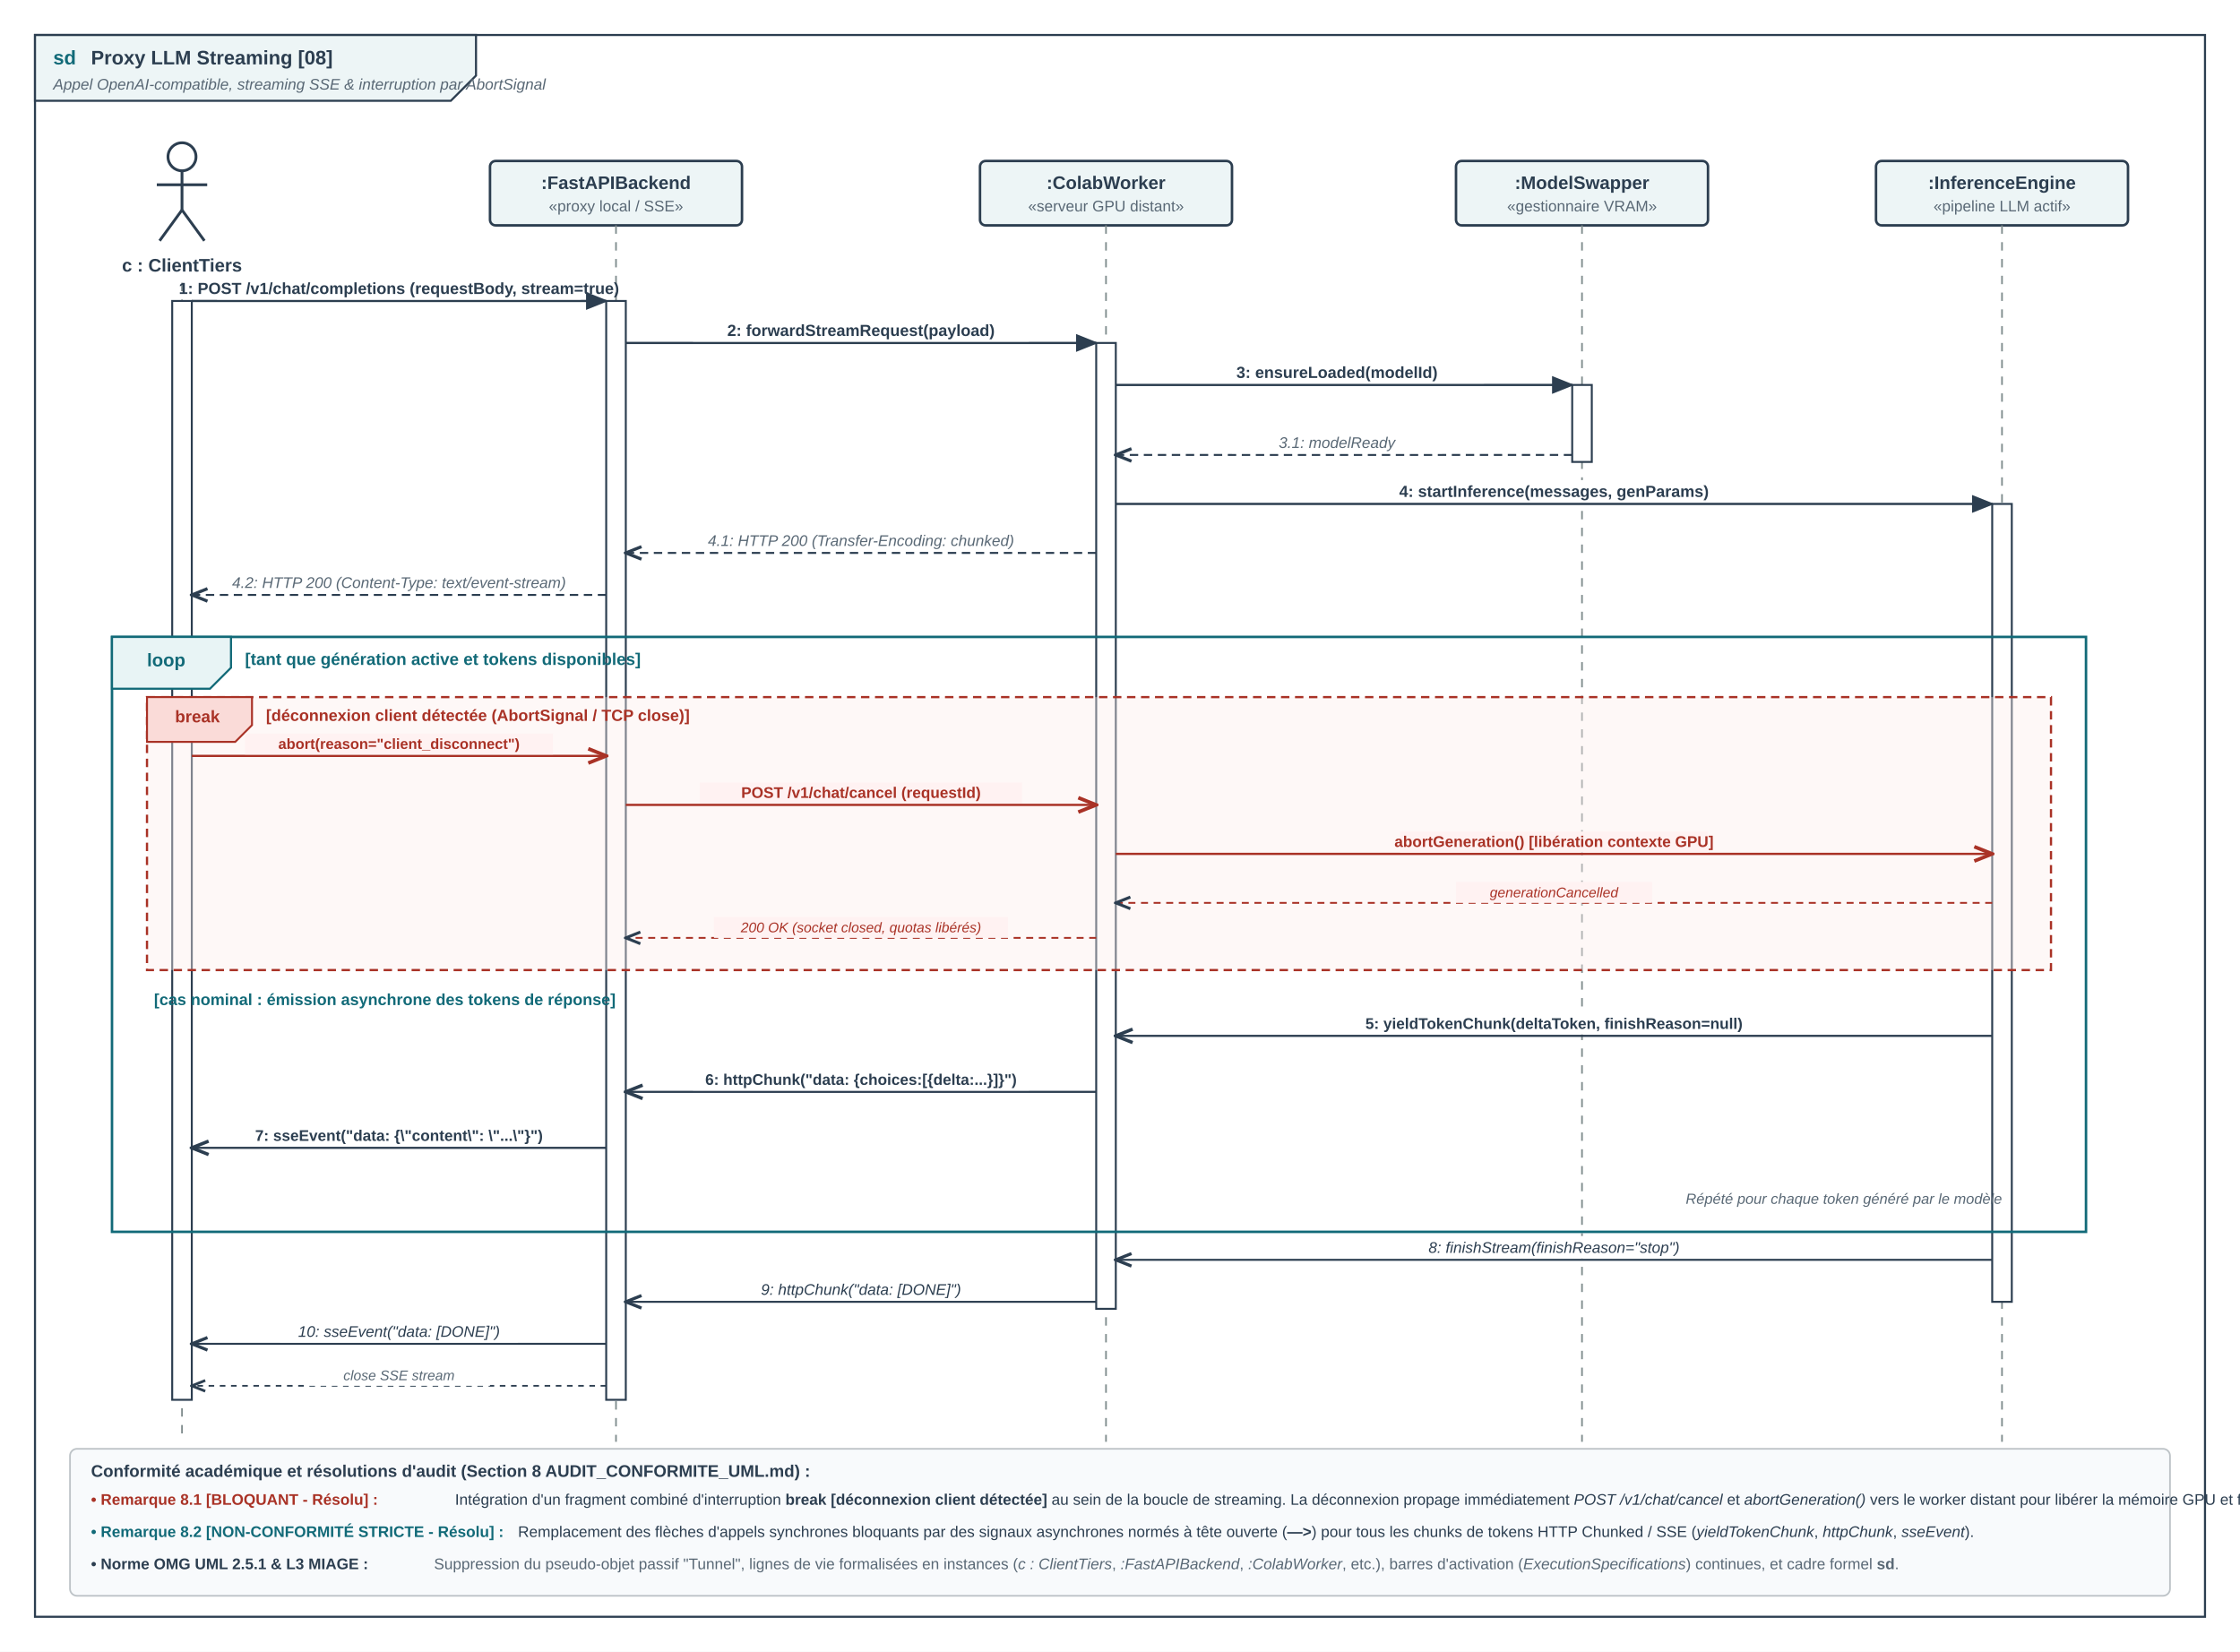
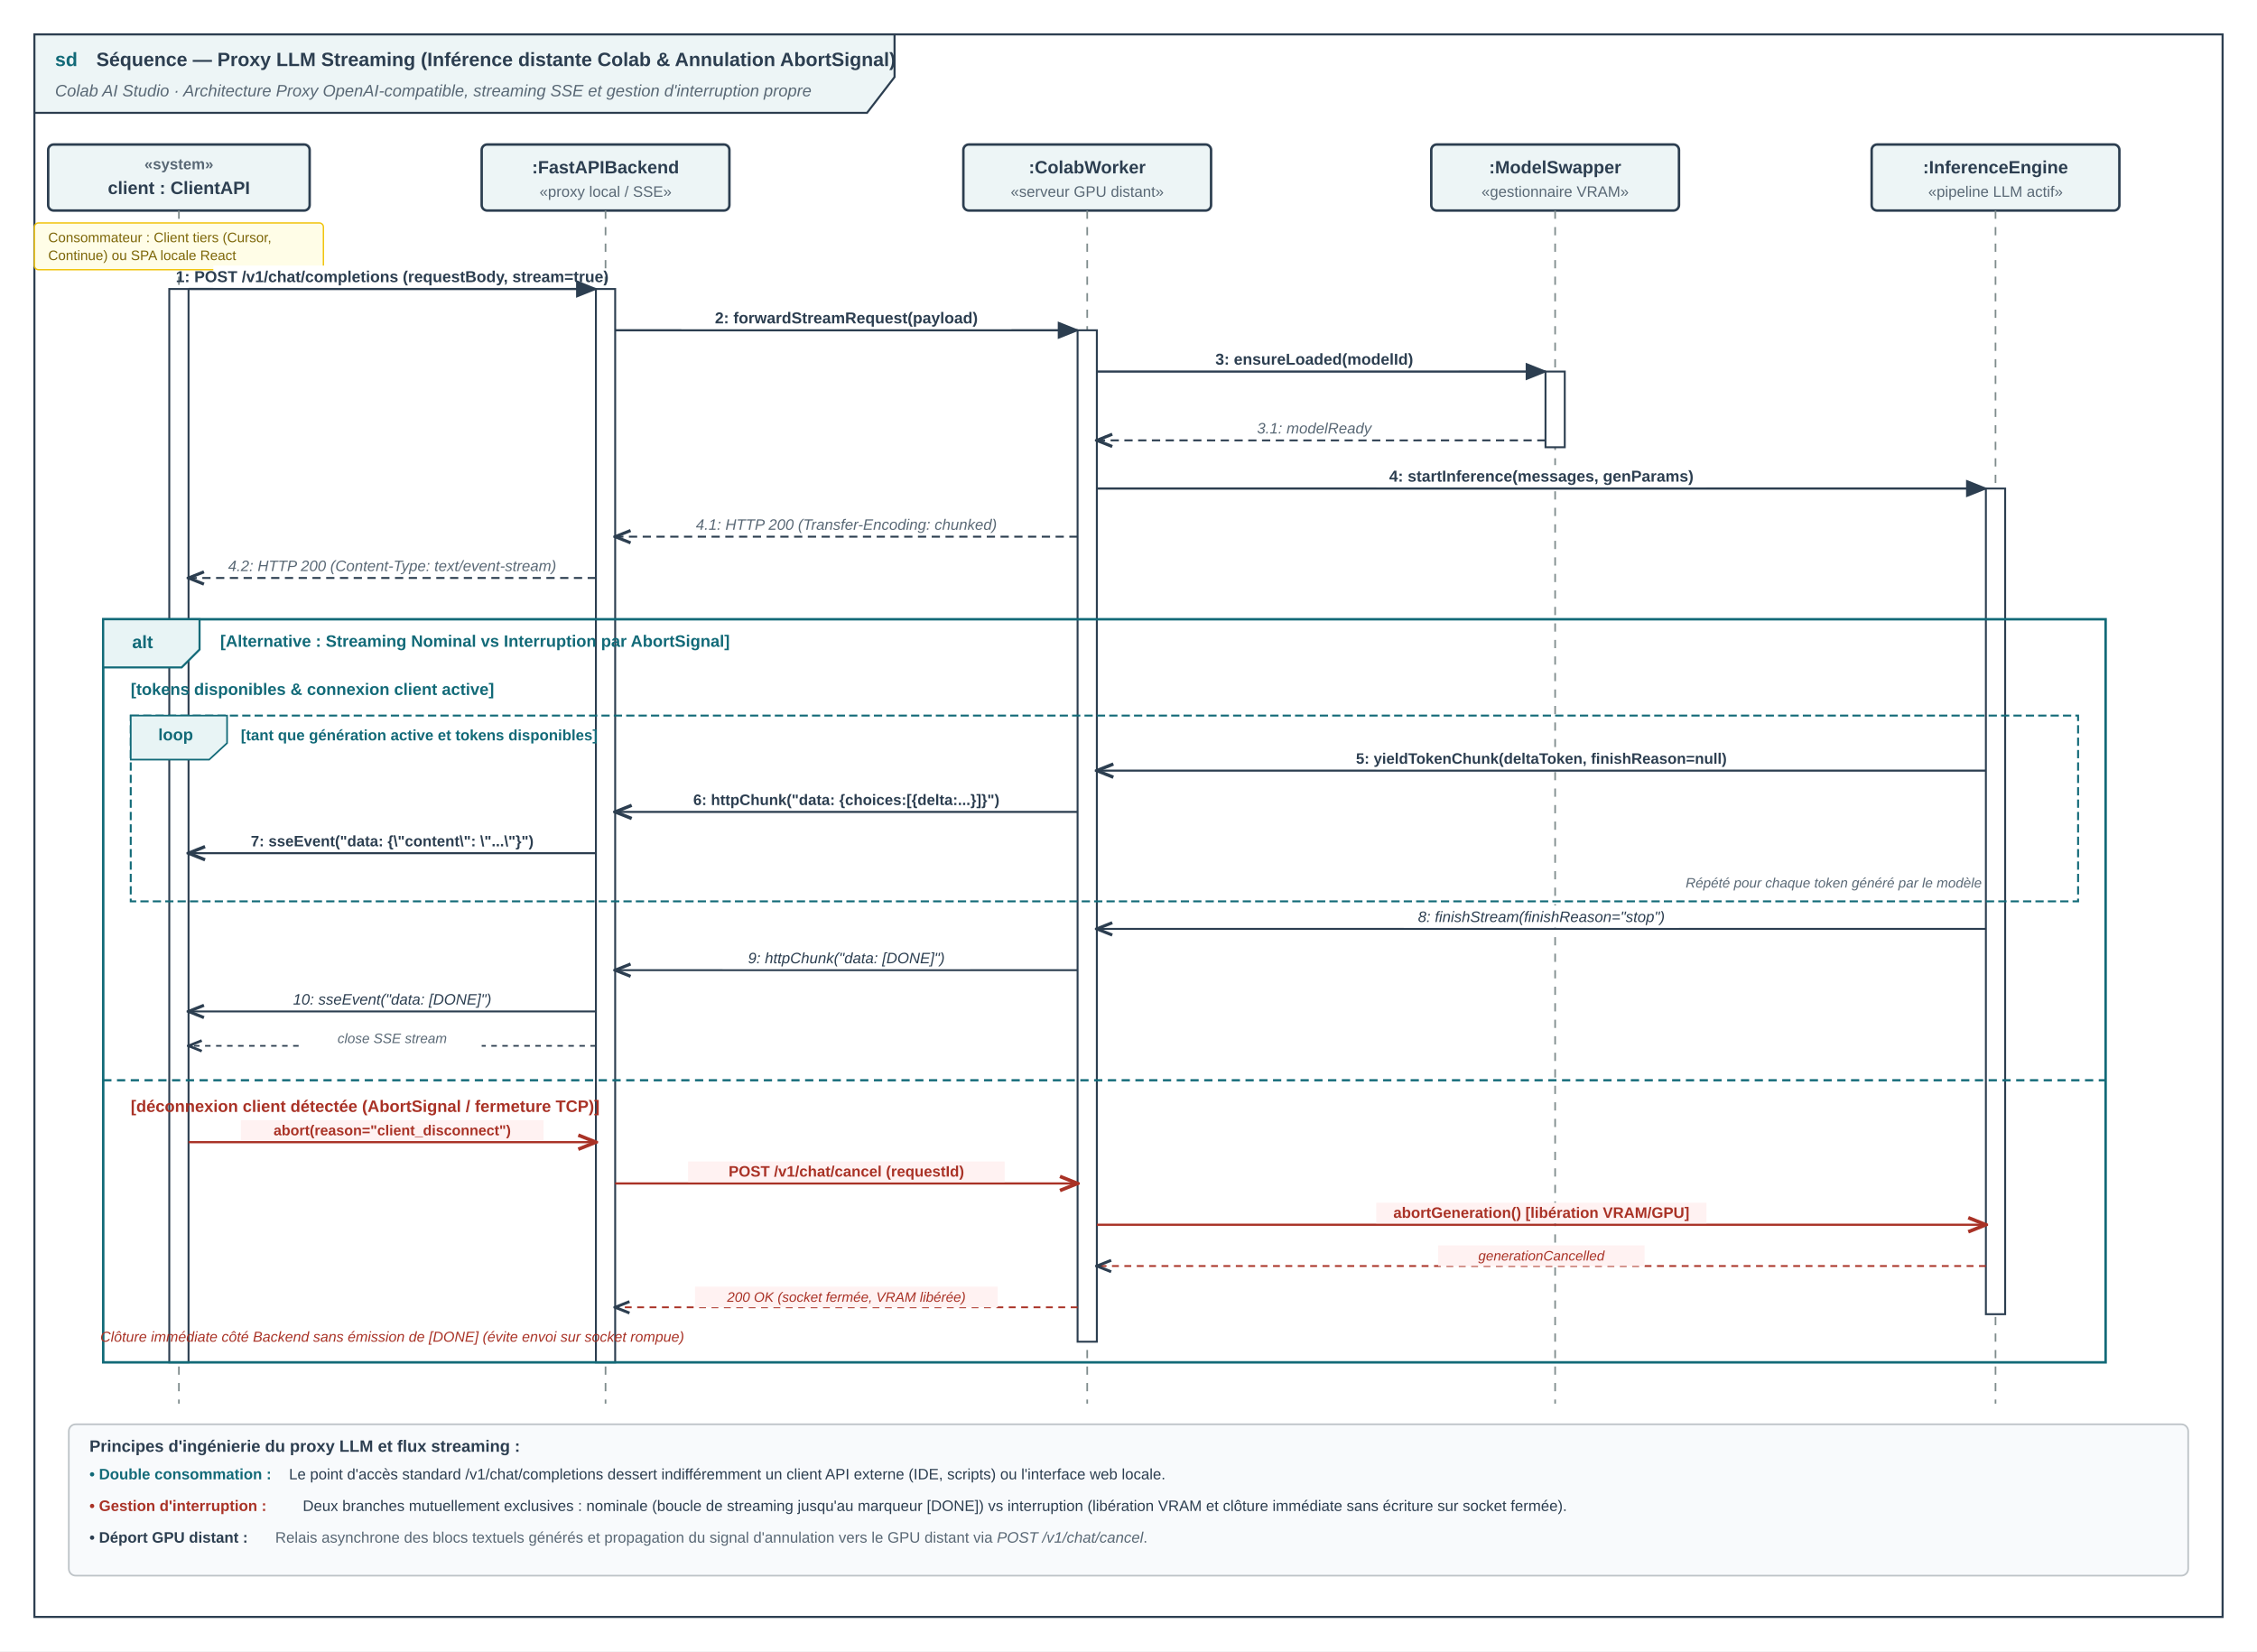
- <svg xmlns="http://www.w3.org/2000/svg" width="1600" height="1180" viewBox="0 0 1600 1180">
+ <svg xmlns="http://www.w3.org/2000/svg" width="1640" height="1200" viewBox="0 0 1640 1200">
  <defs>
    <marker id="arrow" markerWidth="10" markerHeight="8" refX="9" refY="4" orient="auto">
      <path d="M0 0 L10 4 L0 8 Z" fill="#2C3E50" />
    </marker>
    <marker id="openArrow" markerWidth="10" markerHeight="8" refX="9" refY="4" orient="auto">
      <path d="M1 0.8 L9 4 L1 7.2" fill="none" stroke="#2C3E50" stroke-width="1.6" />
    </marker>
    <marker id="abortArrow" markerWidth="10" markerHeight="8" refX="9" refY="4" orient="auto">
      <path d="M1 0.8 L9 4 L1 7.2" fill="none" stroke="#A93226" stroke-width="1.6" />
    </marker>
  </defs>
  <rect x="0" y="0" width="100%" height="100%" fill="#FFFFFF" />
-   <rect x="25" y="25" width="1550" height="1130" fill="none" stroke="#2C3E50" stroke-width="1.5" />
-   <path d="M25 25 L340 25 L340 54 L322 72 L25 72 Z" fill="#EDF5F6" stroke="#2C3E50" stroke-width="1.5" />
-   <text x="38" y="46" font-family="Arial, sans-serif" font-size="14" font-weight="700" fill="#126A78">sd</text>
-   <text x="65" y="46" font-family="Arial, sans-serif" font-size="14" font-weight="700" fill="#2C3E50">Proxy LLM Streaming [08]</text>
-   <text x="38" y="64" font-family="Arial, sans-serif" font-size="11" font-style="italic" fill="#596875">Appel OpenAI-compatible, streaming SSE &amp; interruption par AbortSignal</text>
-   <circle cx="130" cy="112" r="10" fill="#FFFFFF" stroke="#2C3E50" stroke-width="2" />
-   <line x1="130" y1="122" x2="130" y2="150" stroke="#2C3E50" stroke-width="2" />
-   <line x1="112" y1="132" x2="148" y2="132" stroke="#2C3E50" stroke-width="2" />
-   <line x1="130" y1="150" x2="114" y2="172" stroke="#2C3E50" stroke-width="2" />
-   <line x1="130" y1="150" x2="146" y2="172" stroke="#2C3E50" stroke-width="2" />
-   <text x="130" y="194" text-anchor="middle" font-family="Arial, sans-serif" font-size="13" font-weight="700" fill="#2C3E50">c : ClientTiers</text>
-   <line x1="130" y1="202" x2="130" y2="1030" stroke="#7F8C8D" stroke-width="1.2" stroke-dasharray="6 6" />
-   <rect x="350" y="115" width="180" height="46" rx="4" fill="#EDF5F6" stroke="#2C3E50" stroke-width="1.8" />
-   <text x="440" y="135" text-anchor="middle" font-family="Arial, sans-serif" font-size="13" font-weight="700" fill="#2C3E50">:FastAPIBackend</text>
-   <text x="440" y="151" text-anchor="middle" font-family="Arial, sans-serif" font-size="11" fill="#596875">«proxy local / SSE»</text>
-   <line x1="440" y1="161" x2="440" y2="1030" stroke="#7F8C8D" stroke-width="1.2" stroke-dasharray="6 6" />
-   <rect x="700" y="115" width="180" height="46" rx="4" fill="#EDF5F6" stroke="#2C3E50" stroke-width="1.8" />
-   <text x="790" y="135" text-anchor="middle" font-family="Arial, sans-serif" font-size="13" font-weight="700" fill="#2C3E50">:ColabWorker</text>
-   <text x="790" y="151" text-anchor="middle" font-family="Arial, sans-serif" font-size="11" fill="#596875">«serveur GPU distant»</text>
-   <line x1="790" y1="161" x2="790" y2="1030" stroke="#7F8C8D" stroke-width="1.2" stroke-dasharray="6 6" />
-   <rect x="1040" y="115" width="180" height="46" rx="4" fill="#EDF5F6" stroke="#2C3E50" stroke-width="1.8" />
-   <text x="1130" y="135" text-anchor="middle" font-family="Arial, sans-serif" font-size="13" font-weight="700" fill="#2C3E50">:ModelSwapper</text>
-   <text x="1130" y="151" text-anchor="middle" font-family="Arial, sans-serif" font-size="11" fill="#596875">«gestionnaire VRAM»</text>
-   <line x1="1130" y1="161" x2="1130" y2="1030" stroke="#7F8C8D" stroke-width="1.2" stroke-dasharray="6 6" />
-   <rect x="1340" y="115" width="180" height="46" rx="4" fill="#EDF5F6" stroke="#2C3E50" stroke-width="1.8" />
-   <text x="1430" y="135" text-anchor="middle" font-family="Arial, sans-serif" font-size="13" font-weight="700" fill="#2C3E50">:InferenceEngine</text>
-   <text x="1430" y="151" text-anchor="middle" font-family="Arial, sans-serif" font-size="11" fill="#596875">«pipeline LLM actif»</text>
-   <line x1="1430" y1="161" x2="1430" y2="1030" stroke="#7F8C8D" stroke-width="1.2" stroke-dasharray="6 6" />
-   <rect x="123" y="215" width="14" height="785" fill="#FFFFFF" stroke="#2C3E50" stroke-width="1.4" />
-   <rect x="433" y="215" width="14" height="785" fill="#FFFFFF" stroke="#2C3E50" stroke-width="1.4" />
-   <rect x="783" y="245" width="14" height="690" fill="#FFFFFF" stroke="#2C3E50" stroke-width="1.4" />
-   <rect x="1123" y="275" width="14" height="55" fill="#FFFFFF" stroke="#2C3E50" stroke-width="1.4" />
-   <rect x="1423" y="360" width="14" height="570" fill="#FFFFFF" stroke="#2C3E50" stroke-width="1.4" />
-   <path d="M137 215 L433 215" fill="none" stroke="#2C3E50" stroke-width="1.6" marker-end="url(#arrow)" />
-   <rect x="155" y="198" width="260" height="16" fill="#FFFFFF" />
-   <text x="285" y="210" text-anchor="middle" font-family="Arial, sans-serif" font-size="11.5" font-weight="600" fill="#2C3E50">1: POST /v1/chat/completions (requestBody, stream=true)</text>
-   <path d="M447 245 L783 245" fill="none" stroke="#2C3E50" stroke-width="1.6" marker-end="url(#arrow)" />
-   <rect x="495" y="228" width="240" height="16" fill="#FFFFFF" />
-   <text x="615" y="240" text-anchor="middle" font-family="Arial, sans-serif" font-size="11.5" font-weight="600" fill="#2C3E50">2: forwardStreamRequest(payload)</text>
-   <path d="M797 275 L1123 275" fill="none" stroke="#2C3E50" stroke-width="1.6" marker-end="url(#arrow)" />
-   <rect x="850" y="258" width="210" height="16" fill="#FFFFFF" />
-   <text x="955" y="270" text-anchor="middle" font-family="Arial, sans-serif" font-size="11.5" font-weight="600" fill="#2C3E50">3: ensureLoaded(modelId)</text>
-   <path d="M1123 325 L797 325" fill="none" stroke="#2C3E50" stroke-width="1.4" stroke-dasharray="6 4" marker-end="url(#openArrow)" />
-   <rect x="880" y="308" width="150" height="16" fill="#FFFFFF" />
-   <text x="955" y="320" text-anchor="middle" font-family="Arial, sans-serif" font-size="11" font-style="italic" fill="#596875">3.1: modelReady</text>
-   <path d="M797 360 L1423 360" fill="none" stroke="#2C3E50" stroke-width="1.6" marker-end="url(#arrow)" />
-   <rect x="990" y="343" width="240" height="16" fill="#FFFFFF" />
-   <text x="1110" y="355" text-anchor="middle" font-family="Arial, sans-serif" font-size="11.5" font-weight="600" fill="#2C3E50">4: startInference(messages, genParams)</text>
-   <path d="M783 395 L447 395" fill="none" stroke="#2C3E50" stroke-width="1.4" stroke-dasharray="6 4" marker-end="url(#openArrow)" />
-   <rect x="500" y="378" width="225" height="16" fill="#FFFFFF" />
-   <text x="615" y="390" text-anchor="middle" font-family="Arial, sans-serif" font-size="11" font-style="italic" fill="#596875">4.1: HTTP 200 (Transfer-Encoding: chunked)</text>
-   <path d="M433 425 L137 425" fill="none" stroke="#2C3E50" stroke-width="1.4" stroke-dasharray="6 4" marker-end="url(#openArrow)" />
-   <rect x="180" y="408" width="210" height="16" fill="#FFFFFF" />
-   <text x="285" y="420" text-anchor="middle" font-family="Arial, sans-serif" font-size="11" font-style="italic" fill="#596875">4.2: HTTP 200 (Content-Type: text/event-stream)</text>
-   <rect x="80" y="455" width="1410" height="425" fill="none" stroke="#126A78" stroke-width="1.8" />
-   <path d="M80 455 L165 455 L165 477 L150 492 L80 492 Z" fill="#E8F4F5" stroke="#126A78" stroke-width="1.5" />
-   <text x="105" y="476" font-family="Arial, sans-serif" font-size="13" font-weight="700" fill="#126A78">loop</text>
-   <text x="175" y="475" font-family="Arial, sans-serif" font-size="12" font-weight="600" fill="#126A78">[tant que génération active et tokens disponibles]</text>
-   <rect x="105" y="498" width="1360" height="195" fill="rgba(253, 237, 236, 0.4)" stroke="#A93226" stroke-width="1.6" stroke-dasharray="6 4" />
-   <path d="M105 498 L180 498 L180 518 L168 530 L105 530 Z" fill="#FADBD8" stroke="#A93226" stroke-width="1.4" />
-   <text x="125" y="516" font-family="Arial, sans-serif" font-size="12" font-weight="700" fill="#A93226">break</text>
-   <text x="190" y="515" font-family="Arial, sans-serif" font-size="11.5" font-weight="700" fill="#A93226">[déconnexion client détectée (AbortSignal / TCP close)]</text>
-   <path d="M137 540 L433 540" fill="none" stroke="#A93226" stroke-width="1.6" marker-end="url(#abortArrow)" />
-   <rect x="175" y="524" width="220" height="15" fill="#FFF2F2" />
-   <text x="285" y="535" text-anchor="middle" font-family="Arial, sans-serif" font-size="10.5" font-weight="700" fill="#A93226">abort(reason="client_disconnect")</text>
-   <path d="M447 575 L783 575" fill="none" stroke="#A93226" stroke-width="1.6" marker-end="url(#abortArrow)" />
-   <rect x="500" y="559" width="230" height="15" fill="#FFF2F2" />
-   <text x="615" y="570" text-anchor="middle" font-family="Arial, sans-serif" font-size="11" font-weight="700" fill="#A93226">POST /v1/chat/cancel (requestId)</text>
-   <path d="M797 610 L1423 610" fill="none" stroke="#A93226" stroke-width="1.6" marker-end="url(#abortArrow)" />
-   <rect x="1000" y="594" width="220" height="15" fill="#FFF2F2" />
-   <text x="1110" y="605" text-anchor="middle" font-family="Arial, sans-serif" font-size="11" font-weight="700" fill="#A93226">abortGeneration() [libération contexte GPU]</text>
-   <path d="M1423 645 L797 645" fill="none" stroke="#A93226" stroke-width="1.3" stroke-dasharray="5 4" marker-end="url(#openArrow)" />
-   <rect x="1040" y="630" width="140" height="15" fill="#FFF2F2" />
-   <text x="1110" y="641" text-anchor="middle" font-family="Arial, sans-serif" font-size="10" font-style="italic" fill="#A93226">generationCancelled</text>
-   <path d="M783 670 L447 670" fill="none" stroke="#A93226" stroke-width="1.3" stroke-dasharray="5 4" marker-end="url(#openArrow)" />
-   <rect x="510" y="655" width="210" height="15" fill="#FFF2F2" />
-   <text x="615" y="666" text-anchor="middle" font-family="Arial, sans-serif" font-size="10" font-style="italic" fill="#A93226">200 OK (socket closed, quotas libérés)</text>
-   <text x="110" y="718" font-family="Arial, sans-serif" font-size="11.5" font-weight="700" fill="#126A78">[cas nominal : émission asynchrone des tokens de réponse]</text>
-   <path d="M1423 740 L797 740" fill="none" stroke="#2C3E50" stroke-width="1.5" marker-end="url(#openArrow)" />
-   <rect x="990" y="723" width="240" height="16" fill="#FFFFFF" />
-   <text x="1110" y="735" text-anchor="middle" font-family="Arial, sans-serif" font-size="11" font-weight="600" fill="#2C3E50">5: yieldTokenChunk(deltaToken, finishReason=null)</text>
-   <path d="M783 780 L447 780" fill="none" stroke="#2C3E50" stroke-width="1.5" marker-end="url(#openArrow)" />
-   <rect x="495" y="763" width="240" height="16" fill="#FFFFFF" />
-   <text x="615" y="775" text-anchor="middle" font-family="Arial, sans-serif" font-size="11" font-weight="600" fill="#2C3E50">6: httpChunk("data: {choices:[{delta:...}]}")</text>
-   <path d="M433 820 L137 820" fill="none" stroke="#2C3E50" stroke-width="1.5" marker-end="url(#openArrow)" />
-   <rect x="175" y="803" width="220" height="16" fill="#FFFFFF" />
-   <text x="285" y="815" text-anchor="middle" font-family="Arial, sans-serif" font-size="11" font-weight="600" fill="#2C3E50">7: sseEvent("data: {\"content\": \"...\"}")</text>
-   <text x="1430" y="860" text-anchor="end" font-family="Arial, sans-serif" font-size="10.5" font-style="italic" fill="#596875">Répété pour chaque token généré par le modèle</text>
-   <path d="M1423 900 L797 900" fill="none" stroke="#2C3E50" stroke-width="1.4" marker-end="url(#openArrow)" />
-   <rect x="1010" y="883" width="200" height="16" fill="#FFFFFF" />
-   <text x="1110" y="895" text-anchor="middle" font-family="Arial, sans-serif" font-size="11" font-style="italic" fill="#2C3E50">8: finishStream(finishReason="stop")</text>
-   <path d="M783 930 L447 930" fill="none" stroke="#2C3E50" stroke-width="1.4" marker-end="url(#openArrow)" />
-   <rect x="525" y="913" width="180" height="16" fill="#FFFFFF" />
-   <text x="615" y="925" text-anchor="middle" font-family="Arial, sans-serif" font-size="11" font-style="italic" fill="#2C3E50">9: httpChunk("data: [DONE]")</text>
-   <path d="M433 960 L137 960" fill="none" stroke="#2C3E50" stroke-width="1.4" marker-end="url(#openArrow)" />
-   <rect x="200" y="943" width="170" height="16" fill="#FFFFFF" />
-   <text x="285" y="955" text-anchor="middle" font-family="Arial, sans-serif" font-size="11" font-style="italic" fill="#2C3E50">10: sseEvent("data: [DONE]")</text>
-   <path d="M433 990 L137 990" fill="none" stroke="#2C3E50" stroke-width="1.2" stroke-dasharray="4 4" marker-end="url(#openArrow)" />
-   <rect x="220" y="976" width="130" height="14" fill="#FFFFFF" />
-   <text x="285" y="986" text-anchor="middle" font-family="Arial, sans-serif" font-size="10" font-style="italic" fill="#596875">close SSE stream</text>
-   <rect x="50" y="1035" width="1500" height="105" rx="5" fill="#F8FAFC" stroke="#BDC3C7" stroke-width="1.2" />
-   <text x="65" y="1055" font-family="Arial, sans-serif" font-size="12" font-weight="700" fill="#2C3E50">Conformité académique et résolutions d'audit (Section 8 AUDIT_CONFORMITE_UML.md) :</text>
-   <text x="65" y="1075" font-family="Arial, sans-serif" font-size="11" font-weight="700" fill="#A93226">• Remarque 8.1 [BLOQUANT - Résolu] :</text>
-   <text x="325" y="1075" font-family="Arial, sans-serif" font-size="11" fill="#2C3E50">Intégration d'un fragment combiné d'interruption <tspan font-weight="700">break [déconnexion client détectée]</tspan> au sein de la boucle de streaming. La déconnexion propage immédiatement <tspan font-style="italic">POST /v1/chat/cancel</tspan> et <tspan font-style="italic">abortGeneration()</tspan> vers le worker distant pour libérer la mémoire GPU et fermer les sockets amont sans fuite de ressources.</text>
-   <text x="65" y="1098" font-family="Arial, sans-serif" font-size="11" font-weight="700" fill="#126A78">• Remarque 8.2 [NON-CONFORMITÉ STRICTE - Résolu] :</text>
-   <text x="370" y="1098" font-family="Arial, sans-serif" font-size="11" fill="#2C3E50">Remplacement des flèches d'appels synchrones bloquants par des signaux asynchrones normés à tête ouverte (<tspan font-weight="700">—&gt;</tspan>) pour tous les chunks de tokens HTTP Chunked / SSE (<tspan font-style="italic">yieldTokenChunk</tspan>, <tspan font-style="italic">httpChunk</tspan>, <tspan font-style="italic">sseEvent</tspan>).</text>
-   <text x="65" y="1121" font-family="Arial, sans-serif" font-size="11" font-weight="700" fill="#2C3E50">• Norme OMG UML 2.5.1 &amp; L3 MIAGE :</text>
-   <text x="310" y="1121" font-family="Arial, sans-serif" font-size="11" fill="#596875">Suppression du pseudo-objet passif "Tunnel", lignes de vie formalisées en instances (<tspan font-style="italic">c : ClientTiers</tspan>, <tspan font-style="italic">:FastAPIBackend</tspan>, <tspan font-style="italic">:ColabWorker</tspan>, etc.), barres d'activation (<tspan font-style="italic">ExecutionSpecifications</tspan>) continues, et cadre formel <tspan font-weight="700">sd</tspan>.</text>
+   <rect x="25" y="25" width="1590" height="1150" fill="none" stroke="#2C3E50" stroke-width="1.5" />
+   <path d="M25 25 L650 25 L650 56 L630 82 L25 82 Z" fill="#EDF5F6" stroke="#2C3E50" stroke-width="1.5" />
+   <text x="40" y="48" font-family="Arial, sans-serif" font-size="14" font-weight="700" fill="#126A78">sd</text>
+   <text x="70" y="48" font-family="Arial, sans-serif" font-size="14" font-weight="700" fill="#2C3E50">Séquence — Proxy LLM Streaming (Inférence distante Colab &amp; Annulation AbortSignal)</text>
+   <text x="40" y="70" font-family="Arial, sans-serif" font-size="12" font-style="italic" fill="#596875">Colab AI Studio · Architecture Proxy OpenAI-compatible, streaming SSE et gestion d'interruption propre</text>
+   <rect x="35" y="105" width="190" height="48" rx="4" fill="#EDF5F6" stroke="#2C3E50" stroke-width="1.8" />
+   <text x="130" y="123" text-anchor="middle" font-family="Arial, sans-serif" font-size="11" font-weight="600" fill="#596875">«system»</text>
+   <text x="130" y="141" text-anchor="middle" font-family="Arial, sans-serif" font-size="13" font-weight="700" fill="#2C3E50">client : ClientAPI</text>
+   <line x1="130" y1="153" x2="130" y2="1020" stroke="#7F8C8D" stroke-width="1.2" stroke-dasharray="6 6" />
+   <rect x="25" y="162" width="210" height="34" rx="3" fill="#FFFDE7" stroke="#F1C40F" stroke-width="1" />
+   <text x="35" y="176" font-family="Arial, sans-serif" font-size="10" fill="#7D6608">Consommateur : Client tiers (Cursor,</text>
+   <text x="35" y="189" font-family="Arial, sans-serif" font-size="10" fill="#7D6608">Continue) ou SPA locale React</text>
+   <rect x="350" y="105" width="180" height="48" rx="4" fill="#EDF5F6" stroke="#2C3E50" stroke-width="1.8" />
+   <text x="440" y="126" text-anchor="middle" font-family="Arial, sans-serif" font-size="13" font-weight="700" fill="#2C3E50">:FastAPIBackend</text>
+   <text x="440" y="143" text-anchor="middle" font-family="Arial, sans-serif" font-size="11" fill="#596875">«proxy local / SSE»</text>
+   <line x1="440" y1="153" x2="440" y2="1020" stroke="#7F8C8D" stroke-width="1.2" stroke-dasharray="6 6" />
+   <rect x="700" y="105" width="180" height="48" rx="4" fill="#EDF5F6" stroke="#2C3E50" stroke-width="1.8" />
+   <text x="790" y="126" text-anchor="middle" font-family="Arial, sans-serif" font-size="13" font-weight="700" fill="#2C3E50">:ColabWorker</text>
+   <text x="790" y="143" text-anchor="middle" font-family="Arial, sans-serif" font-size="11" fill="#596875">«serveur GPU distant»</text>
+   <line x1="790" y1="153" x2="790" y2="1020" stroke="#7F8C8D" stroke-width="1.2" stroke-dasharray="6 6" />
+   <rect x="1040" y="105" width="180" height="48" rx="4" fill="#EDF5F6" stroke="#2C3E50" stroke-width="1.8" />
+   <text x="1130" y="126" text-anchor="middle" font-family="Arial, sans-serif" font-size="13" font-weight="700" fill="#2C3E50">:ModelSwapper</text>
+   <text x="1130" y="143" text-anchor="middle" font-family="Arial, sans-serif" font-size="11" fill="#596875">«gestionnaire VRAM»</text>
+   <line x1="1130" y1="153" x2="1130" y2="1020" stroke="#7F8C8D" stroke-width="1.2" stroke-dasharray="6 6" />
+   <rect x="1360" y="105" width="180" height="48" rx="4" fill="#EDF5F6" stroke="#2C3E50" stroke-width="1.8" />
+   <text x="1450" y="126" text-anchor="middle" font-family="Arial, sans-serif" font-size="13" font-weight="700" fill="#2C3E50">:InferenceEngine</text>
+   <text x="1450" y="143" text-anchor="middle" font-family="Arial, sans-serif" font-size="11" fill="#596875">«pipeline LLM actif»</text>
+   <line x1="1450" y1="153" x2="1450" y2="1020" stroke="#7F8C8D" stroke-width="1.2" stroke-dasharray="6 6" />
+   <rect x="123" y="210" width="14" height="780" fill="#FFFFFF" stroke="#2C3E50" stroke-width="1.4" />
+   <rect x="433" y="210" width="14" height="780" fill="#FFFFFF" stroke="#2C3E50" stroke-width="1.4" />
+   <rect x="783" y="240" width="14" height="735" fill="#FFFFFF" stroke="#2C3E50" stroke-width="1.4" />
+   <rect x="1123" y="270" width="14" height="55" fill="#FFFFFF" stroke="#2C3E50" stroke-width="1.4" />
+   <rect x="1443" y="355" width="14" height="600" fill="#FFFFFF" stroke="#2C3E50" stroke-width="1.4" />
+   <path d="M137 210 L433 210" fill="none" stroke="#2C3E50" stroke-width="1.6" marker-end="url(#arrow)" />
+   <rect x="155" y="193" width="260" height="16" fill="#FFFFFF" />
+   <text x="285" y="205" text-anchor="middle" font-family="Arial, sans-serif" font-size="11.5" font-weight="600" fill="#2C3E50">1: POST /v1/chat/completions (requestBody, stream=true)</text>
+   <path d="M447 240 L783 240" fill="none" stroke="#2C3E50" stroke-width="1.6" marker-end="url(#arrow)" />
+   <rect x="495" y="223" width="240" height="16" fill="#FFFFFF" />
+   <text x="615" y="235" text-anchor="middle" font-family="Arial, sans-serif" font-size="11.5" font-weight="600" fill="#2C3E50">2: forwardStreamRequest(payload)</text>
+   <path d="M797 270 L1123 270" fill="none" stroke="#2C3E50" stroke-width="1.6" marker-end="url(#arrow)" />
+   <rect x="850" y="253" width="210" height="16" fill="#FFFFFF" />
+   <text x="955" y="265" text-anchor="middle" font-family="Arial, sans-serif" font-size="11.5" font-weight="600" fill="#2C3E50">3: ensureLoaded(modelId)</text>
+   <path d="M1123 320 L797 320" fill="none" stroke="#2C3E50" stroke-width="1.4" stroke-dasharray="6 4" marker-end="url(#openArrow)" />
+   <rect x="880" y="303" width="150" height="16" fill="#FFFFFF" />
+   <text x="955" y="315" text-anchor="middle" font-family="Arial, sans-serif" font-size="11" font-style="italic" fill="#596875">3.1: modelReady</text>
+   <path d="M797 355 L1443 355" fill="none" stroke="#2C3E50" stroke-width="1.6" marker-end="url(#arrow)" />
+   <rect x="1000" y="338" width="240" height="16" fill="#FFFFFF" />
+   <text x="1120" y="350" text-anchor="middle" font-family="Arial, sans-serif" font-size="11.5" font-weight="600" fill="#2C3E50">4: startInference(messages, genParams)</text>
+   <path d="M783 390 L447 390" fill="none" stroke="#2C3E50" stroke-width="1.4" stroke-dasharray="6 4" marker-end="url(#openArrow)" />
+   <rect x="500" y="373" width="225" height="16" fill="#FFFFFF" />
+   <text x="615" y="385" text-anchor="middle" font-family="Arial, sans-serif" font-size="11" font-style="italic" fill="#596875">4.1: HTTP 200 (Transfer-Encoding: chunked)</text>
+   <path d="M433 420 L137 420" fill="none" stroke="#2C3E50" stroke-width="1.4" stroke-dasharray="6 4" marker-end="url(#openArrow)" />
+   <rect x="180" y="403" width="210" height="16" fill="#FFFFFF" />
+   <text x="285" y="415" text-anchor="middle" font-family="Arial, sans-serif" font-size="11" font-style="italic" fill="#596875">4.2: HTTP 200 (Content-Type: text/event-stream)</text>
+   <rect x="75" y="450" width="1455" height="540" fill="none" stroke="#126A78" stroke-width="1.8" />
+   <path d="M75 450 L145 450 L145 472 L132 485 L75 485 Z" fill="#E8F4F5" stroke="#126A78" stroke-width="1.5" />
+   <text x="96" y="471" font-family="Arial, sans-serif" font-size="13" font-weight="700" fill="#126A78">alt</text>
+   <text x="160" y="470" font-family="Arial, sans-serif" font-size="12" font-weight="600" fill="#126A78">[Alternative : Streaming Nominal vs Interruption par AbortSignal]</text>
+   <text x="95" y="505" font-family="Arial, sans-serif" font-size="12" font-weight="700" fill="#126A78">[tokens disponibles &amp; connexion client active]</text>
+   <rect x="95" y="520" width="1415" height="135" fill="none" stroke="#126A78" stroke-width="1.4" stroke-dasharray="6 3" />
+   <path d="M95 520 L165 520 L165 540 L152 552 L95 552 Z" fill="#E8F4F5" stroke="#126A78" stroke-width="1.2" />
+   <text x="115" y="538" font-family="Arial, sans-serif" font-size="12" font-weight="700" fill="#126A78">loop</text>
+   <text x="175" y="538" font-family="Arial, sans-serif" font-size="11" font-weight="600" fill="#126A78">[tant que génération active et tokens disponibles]</text>
+   <path d="M1443 560 L797 560" fill="none" stroke="#2C3E50" stroke-width="1.5" marker-end="url(#openArrow)" />
+   <rect x="1000" y="543" width="240" height="16" fill="#FFFFFF" />
+   <text x="1120" y="555" text-anchor="middle" font-family="Arial, sans-serif" font-size="11" font-weight="600" fill="#2C3E50">5: yieldTokenChunk(deltaToken, finishReason=null)</text>
+   <path d="M783 590 L447 590" fill="none" stroke="#2C3E50" stroke-width="1.5" marker-end="url(#openArrow)" />
+   <rect x="495" y="573" width="240" height="16" fill="#FFFFFF" />
+   <text x="615" y="585" text-anchor="middle" font-family="Arial, sans-serif" font-size="11" font-weight="600" fill="#2C3E50">6: httpChunk("data: {choices:[{delta:...}]}")</text>
+   <path d="M433 620 L137 620" fill="none" stroke="#2C3E50" stroke-width="1.5" marker-end="url(#openArrow)" />
+   <rect x="175" y="603" width="220" height="16" fill="#FFFFFF" />
+   <text x="285" y="615" text-anchor="middle" font-family="Arial, sans-serif" font-size="11" font-weight="600" fill="#2C3E50">7: sseEvent("data: {\"content\": \"...\"}")</text>
+   <text x="1440" y="645" text-anchor="end" font-family="Arial, sans-serif" font-size="10" font-style="italic" fill="#596875">Répété pour chaque token généré par le modèle</text>
+   <path d="M1443 675 L797 675" fill="none" stroke="#2C3E50" stroke-width="1.4" marker-end="url(#openArrow)" />
+   <rect x="1020" y="658" width="200" height="16" fill="#FFFFFF" />
+   <text x="1120" y="670" text-anchor="middle" font-family="Arial, sans-serif" font-size="11" font-style="italic" fill="#2C3E50">8: finishStream(finishReason="stop")</text>
+   <path d="M783 705 L447 705" fill="none" stroke="#2C3E50" stroke-width="1.4" marker-end="url(#openArrow)" />
+   <rect x="525" y="688" width="180" height="16" fill="#FFFFFF" />
+   <text x="615" y="700" text-anchor="middle" font-family="Arial, sans-serif" font-size="11" font-style="italic" fill="#2C3E50">9: httpChunk("data: [DONE]")</text>
+   <path d="M433 735 L137 735" fill="none" stroke="#2C3E50" stroke-width="1.4" marker-end="url(#openArrow)" />
+   <rect x="200" y="718" width="170" height="16" fill="#FFFFFF" />
+   <text x="285" y="730" text-anchor="middle" font-family="Arial, sans-serif" font-size="11" font-style="italic" fill="#2C3E50">10: sseEvent("data: [DONE]")</text>
+   <path d="M433 760 L137 760" fill="none" stroke="#2C3E50" stroke-width="1.2" stroke-dasharray="4 4" marker-end="url(#openArrow)" />
+   <rect x="220" y="748" width="130" height="14" fill="#FFFFFF" />
+   <text x="285" y="758" text-anchor="middle" font-family="Arial, sans-serif" font-size="10" font-style="italic" fill="#596875">close SSE stream</text>
+   <line x1="75" y1="785" x2="1530" y2="785" stroke="#126A78" stroke-width="1.6" stroke-dasharray="6 4" />
+   <text x="95" y="808" font-family="Arial, sans-serif" font-size="12" font-weight="700" fill="#A93226">[déconnexion client détectée (AbortSignal / fermeture TCP)]</text>
+   <path d="M137 830 L433 830" fill="none" stroke="#A93226" stroke-width="1.6" marker-end="url(#abortArrow)" />
+   <rect x="175" y="814" width="220" height="15" fill="#FFF2F2" />
+   <text x="285" y="825" text-anchor="middle" font-family="Arial, sans-serif" font-size="10.5" font-weight="700" fill="#A93226">abort(reason="client_disconnect")</text>
+   <path d="M447 860 L783 860" fill="none" stroke="#A93226" stroke-width="1.6" marker-end="url(#abortArrow)" />
+   <rect x="500" y="844" width="230" height="15" fill="#FFF2F2" />
+   <text x="615" y="855" text-anchor="middle" font-family="Arial, sans-serif" font-size="11" font-weight="700" fill="#A93226">POST /v1/chat/cancel (requestId)</text>
+   <path d="M797 890 L1443 890" fill="none" stroke="#A93226" stroke-width="1.6" marker-end="url(#abortArrow)" />
+   <rect x="1000" y="874" width="240" height="15" fill="#FFF2F2" />
+   <text x="1120" y="885" text-anchor="middle" font-family="Arial, sans-serif" font-size="11" font-weight="700" fill="#A93226">abortGeneration() [libération VRAM/GPU]</text>
+   <path d="M1443 920 L797 920" fill="none" stroke="#A93226" stroke-width="1.3" stroke-dasharray="5 4" marker-end="url(#openArrow)" />
+   <rect x="1045" y="905" width="150" height="15" fill="#FFF2F2" />
+   <text x="1120" y="916" text-anchor="middle" font-family="Arial, sans-serif" font-size="10" font-style="italic" fill="#A93226">generationCancelled</text>
+   <path d="M783 950 L447 950" fill="none" stroke="#A93226" stroke-width="1.3" stroke-dasharray="5 4" marker-end="url(#openArrow)" />
+   <rect x="505" y="935" width="220" height="15" fill="#FFF2F2" />
+   <text x="615" y="946" text-anchor="middle" font-family="Arial, sans-serif" font-size="10" font-style="italic" fill="#A93226">200 OK (socket fermée, VRAM libérée)</text>
+   <text x="285" y="975" text-anchor="middle" font-family="Arial, sans-serif" font-size="10.5" font-style="italic" fill="#A93226">Clôture immédiate côté Backend sans émission de [DONE] (évite envoi sur socket rompue)</text>
+   <rect x="50" y="1035" width="1540" height="110" rx="5" fill="#F8FAFC" stroke="#BDC3C7" stroke-width="1.2" />
+   <text x="65" y="1055" font-family="Arial, sans-serif" font-size="12" font-weight="700" fill="#2C3E50">Principes d'ingénierie du proxy LLM et flux streaming :</text>
+   <text x="65" y="1075" font-family="Arial, sans-serif" font-size="11" font-weight="700" fill="#126A78">• Double consommation :</text>
+   <text x="210" y="1075" font-family="Arial, sans-serif" font-size="11" fill="#2C3E50">Le point d'accès standard /v1/chat/completions dessert indifféremment un client API externe (IDE, scripts) ou l'interface web locale.</text>
+   <text x="65" y="1098" font-family="Arial, sans-serif" font-size="11" font-weight="700" fill="#A93226">• Gestion d'interruption :</text>
+   <text x="220" y="1098" font-family="Arial, sans-serif" font-size="11" fill="#2C3E50">Deux branches mutuellement exclusives : nominale (boucle de streaming jusqu'au marqueur [DONE]) vs interruption (libération VRAM et clôture immédiate sans écriture sur socket fermée).</text>
+   <text x="65" y="1121" font-family="Arial, sans-serif" font-size="11" font-weight="700" fill="#2C3E50">• Déport GPU distant :</text>
+   <text x="200" y="1121" font-family="Arial, sans-serif" font-size="11" fill="#596875">Relais asynchrone des blocs textuels générés et propagation du signal d'annulation vers le GPU distant via <tspan font-style="italic">POST /v1/chat/cancel</tspan>.</text>
</svg>
